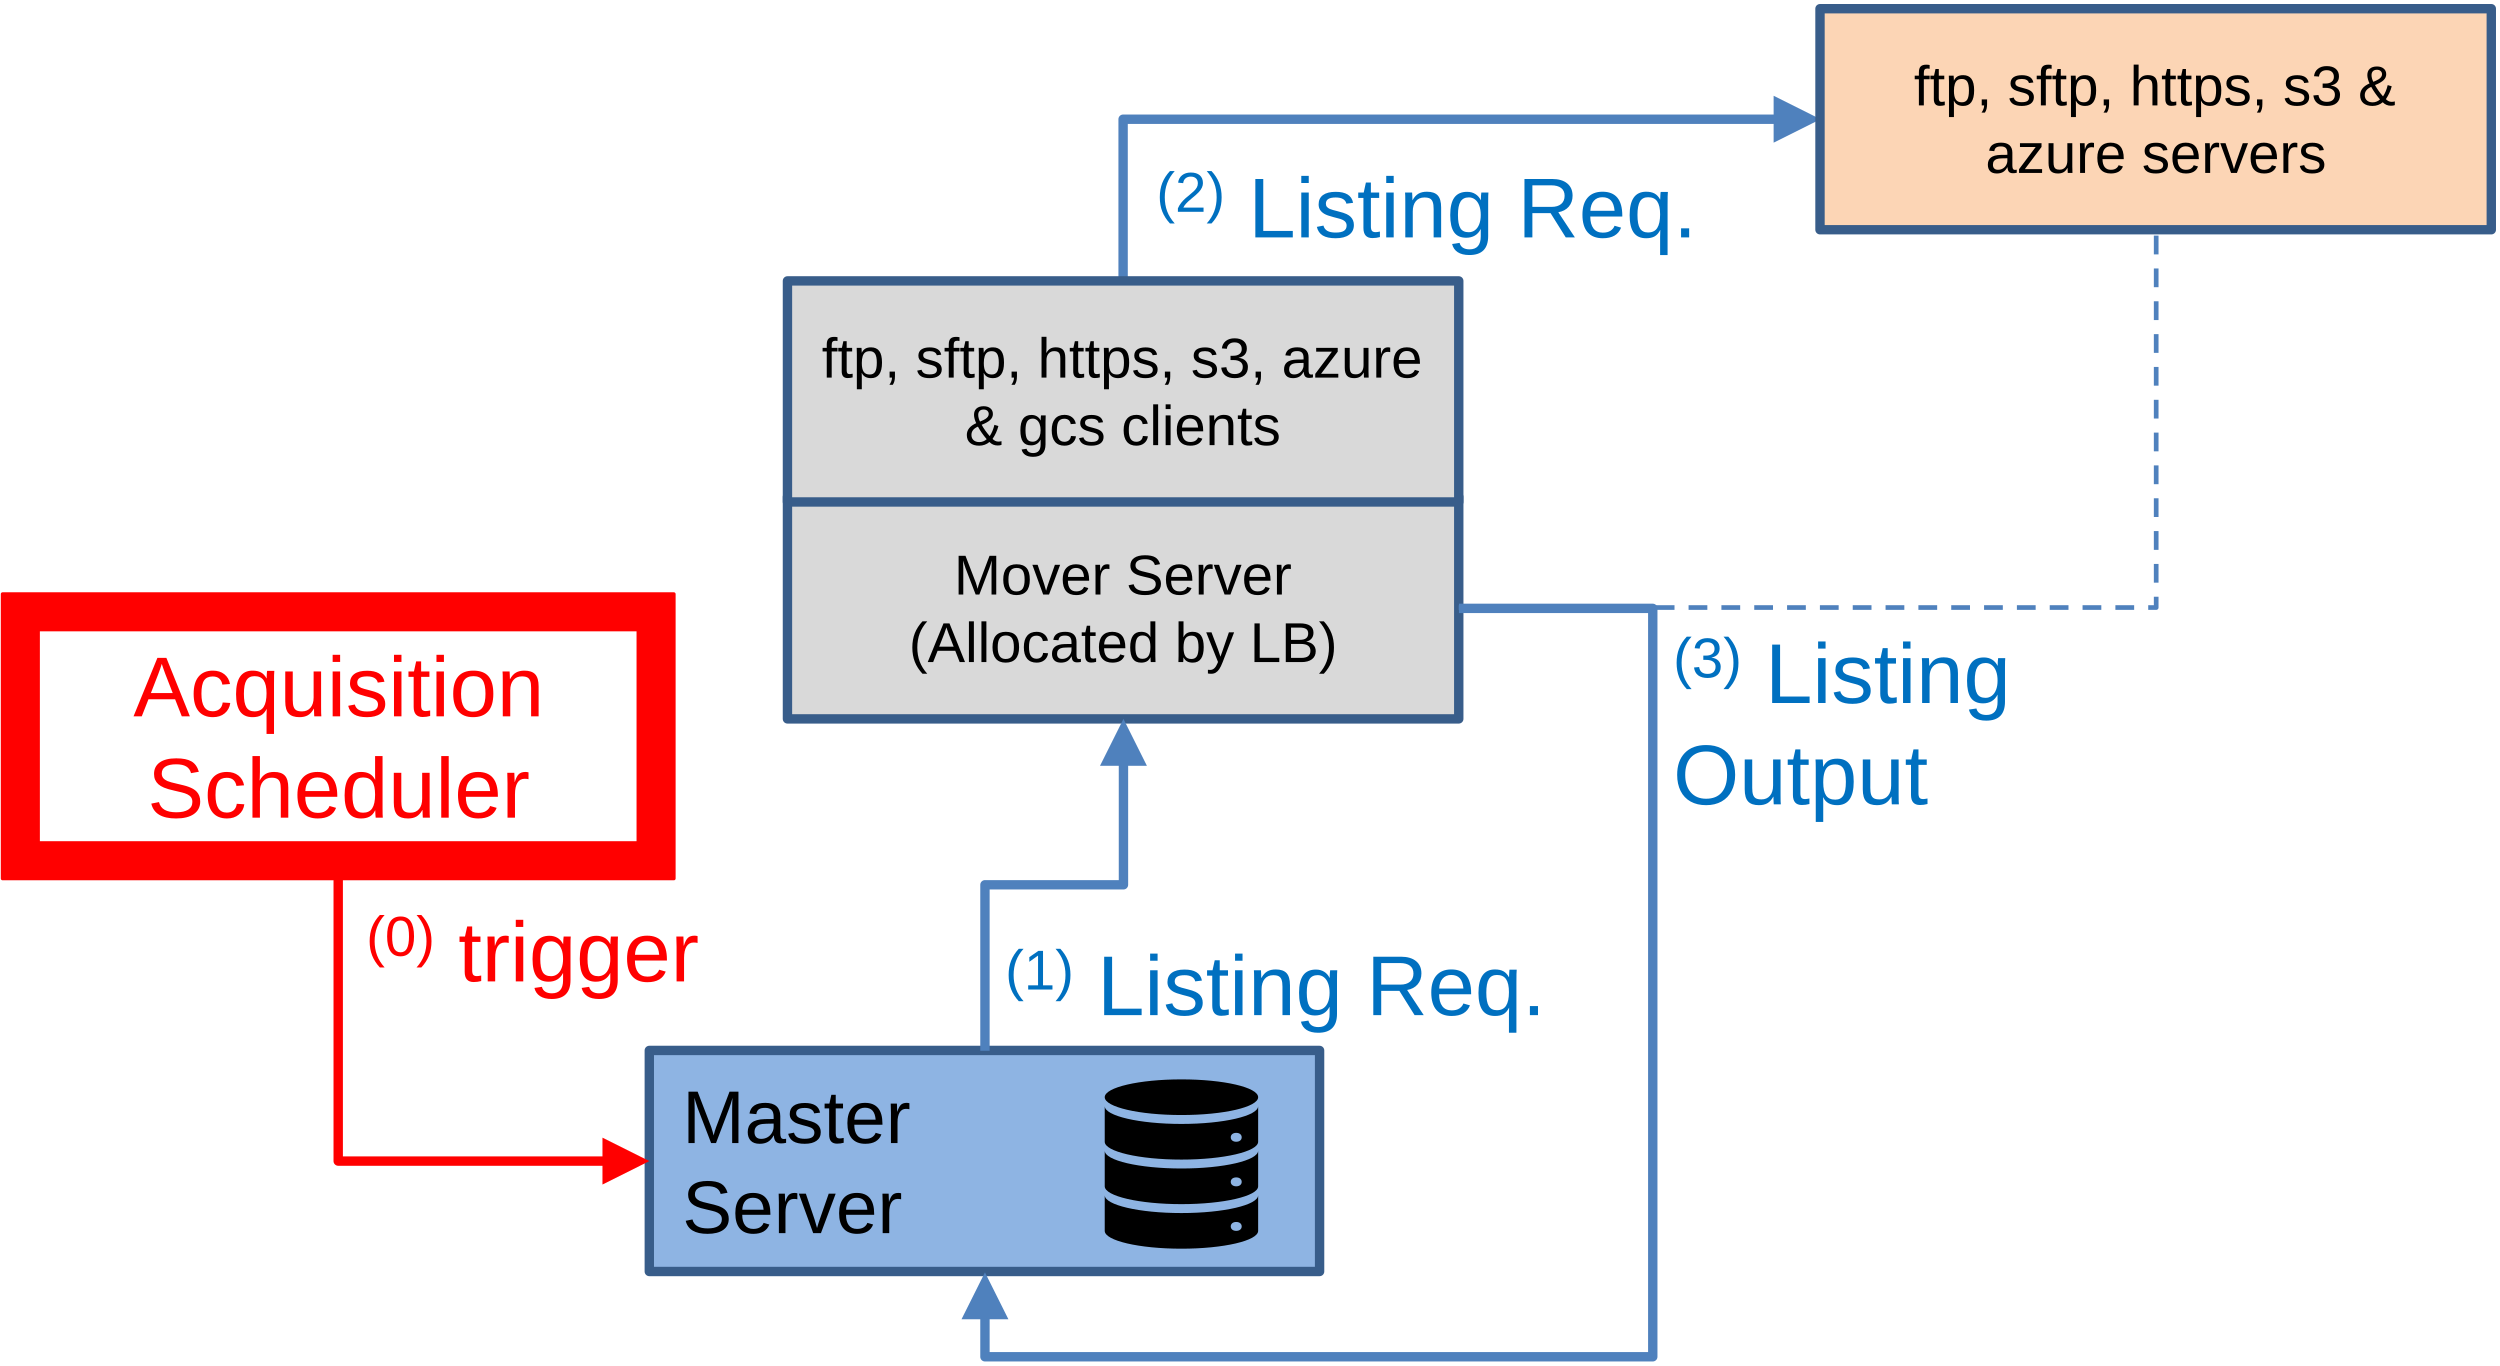
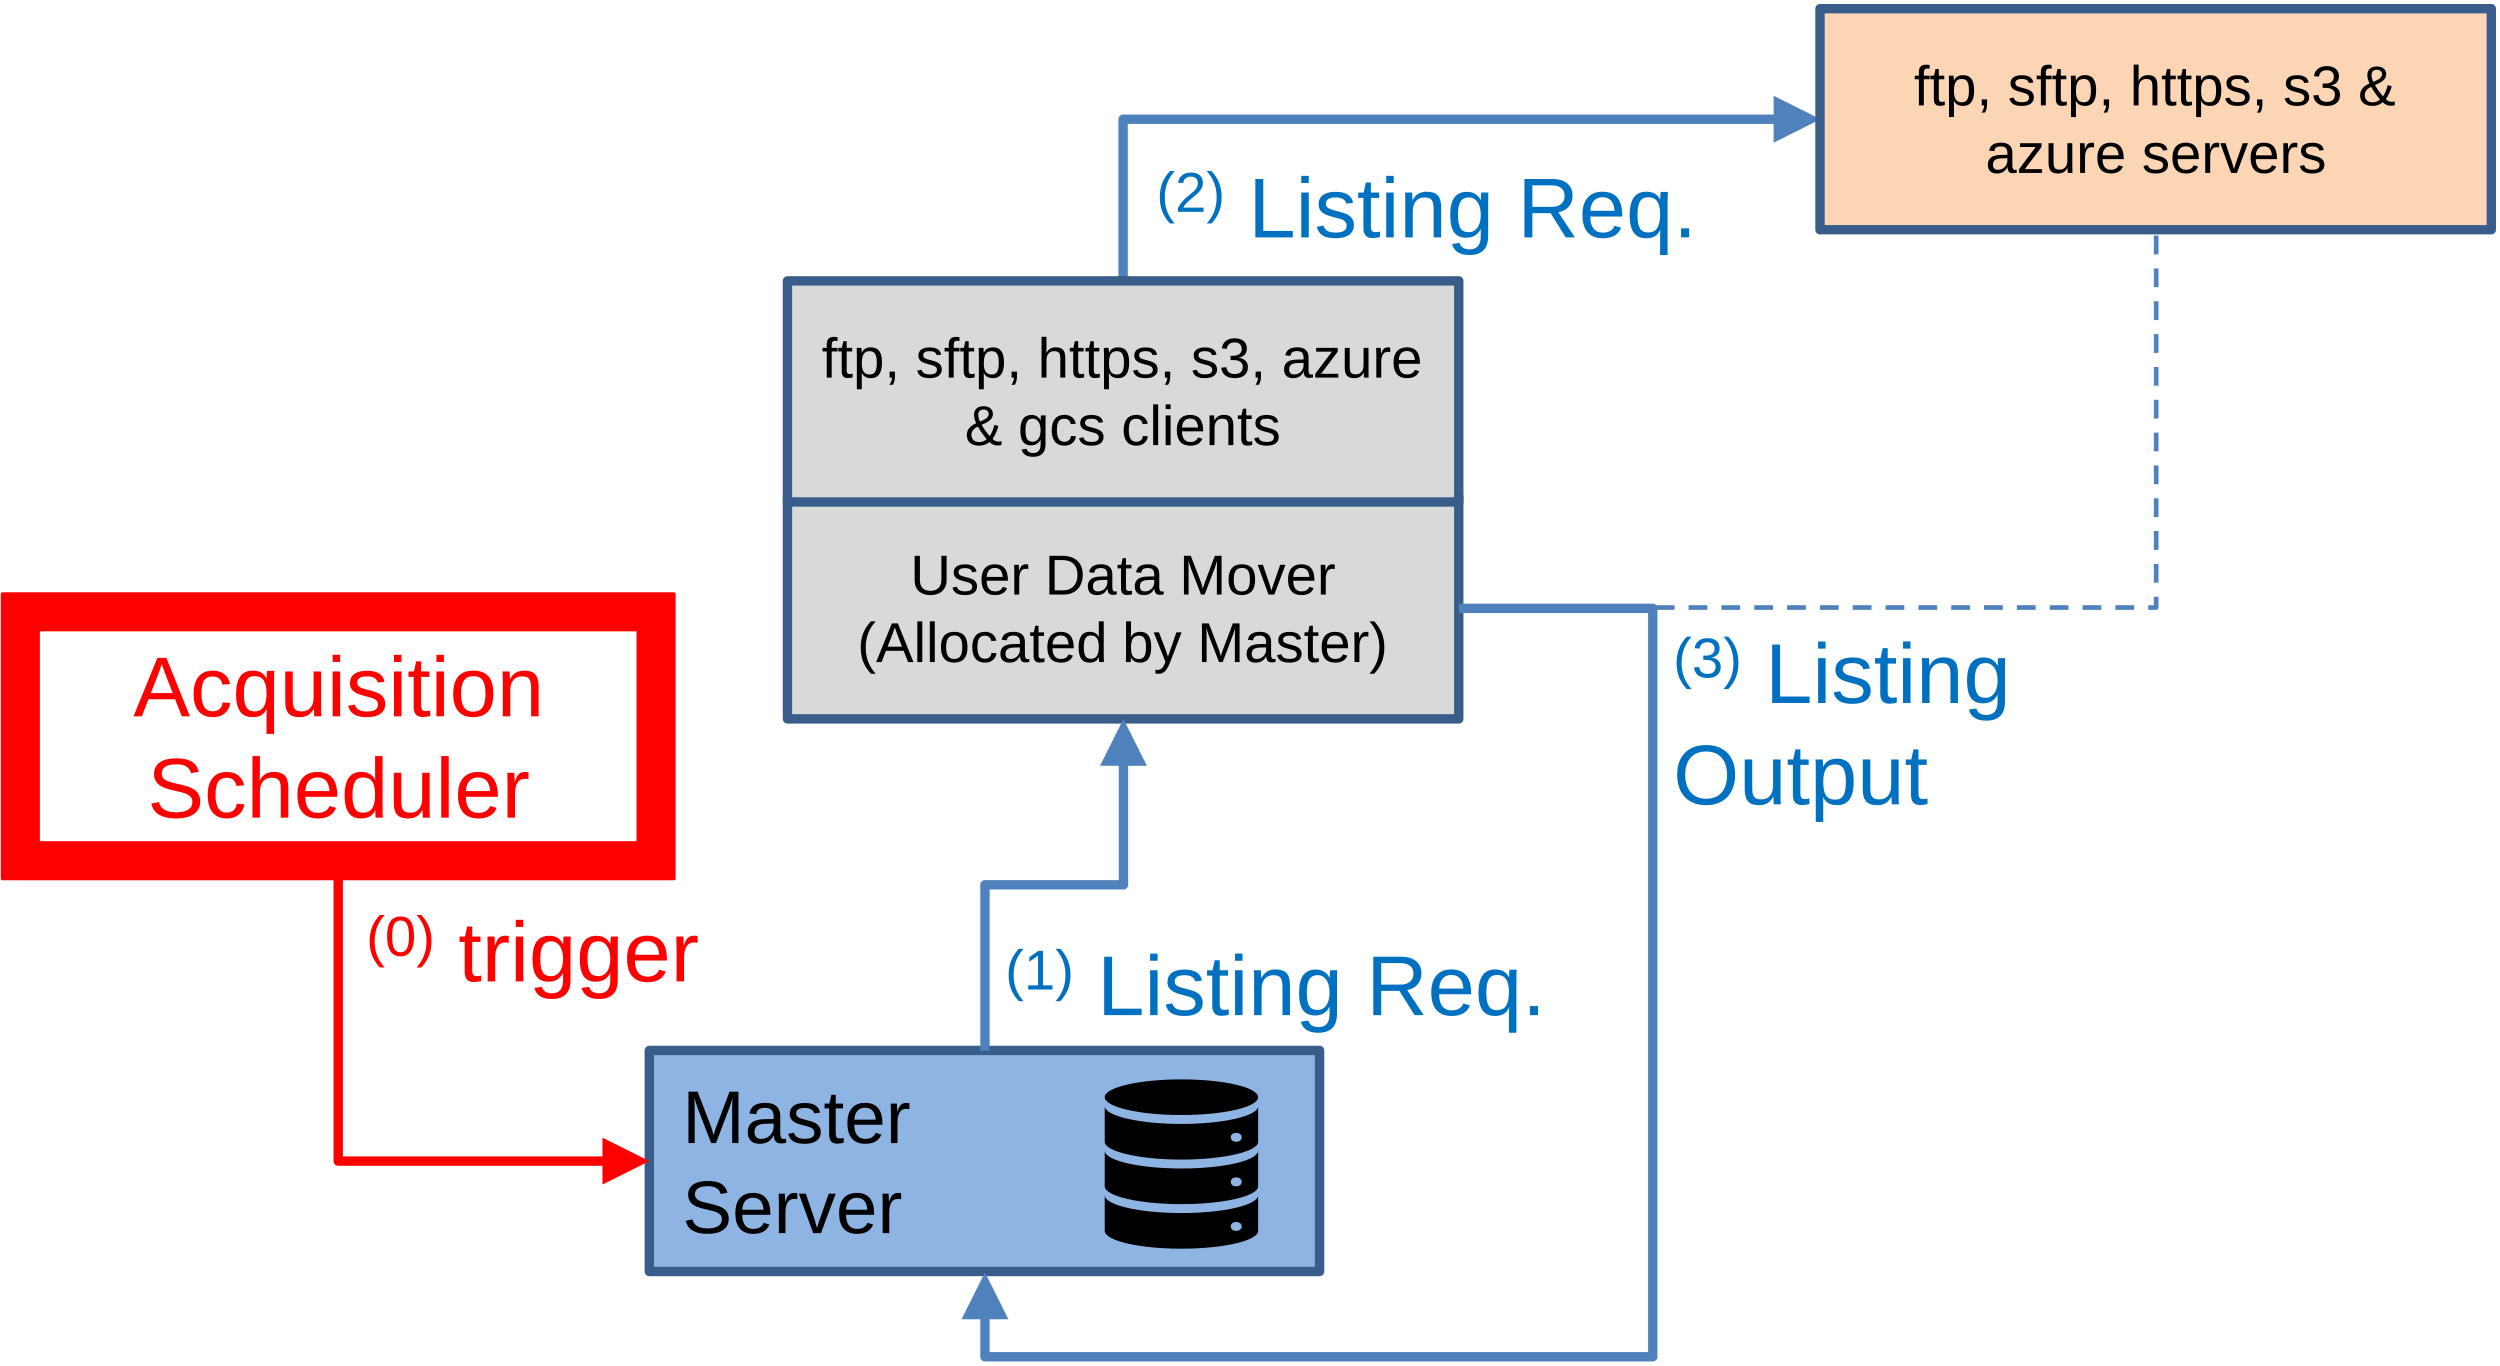
<svg xmlns="http://www.w3.org/2000/svg" width="2443" height="1334" xml:space="preserve" overflow="hidden">
  <g transform="translate(-802 -655)">
    <g>
      <rect x="1571.5" y="1140.5" width="656" height="217" stroke="#385D8A" stroke-width="9.167" stroke-linecap="butt" stroke-linejoin="round" stroke-miterlimit="10" stroke-opacity="1" fill="#D9D9D9" fill-opacity="1" />
-       <text fill="#000000" fill-opacity="1" font-family="Arial,Arial_MSFontService,sans-serif" font-style="normal" font-variant="normal" font-weight="400" font-stretch="normal" font-size="55" text-anchor="start" direction="ltr" writing-mode="lr-tb" unicode-bidi="normal" text-decoration="none" transform="matrix(1 0 0 1 1734.24 1236)">Mover Server</text>
-       <text fill="#000000" fill-opacity="1" font-family="Arial,Arial_MSFontService,sans-serif" font-style="normal" font-variant="normal" font-weight="400" font-stretch="normal" font-size="55" text-anchor="start" direction="ltr" writing-mode="lr-tb" unicode-bidi="normal" text-decoration="none" transform="matrix(1 0 0 1 1690.13 1302)">(Allocated by LB)</text>
+       <text fill="#000000" fill-opacity="1" font-family="Arial,Arial_MSFontService,sans-serif" font-style="normal" font-variant="normal" font-weight="400" font-stretch="normal" font-size="55" text-anchor="start" direction="ltr" writing-mode="lr-tb" unicode-bidi="normal" text-decoration="none" transform="matrix(1 0 0 1 1691.55 1236)">User Data Mover</text>
+       <text fill="#000000" fill-opacity="1" font-family="Arial,Arial_MSFontService,sans-serif" font-style="normal" font-variant="normal" font-weight="400" font-stretch="normal" font-size="55" text-anchor="start" direction="ltr" writing-mode="lr-tb" unicode-bidi="normal" text-decoration="none" transform="matrix(1 0 0 1 1639.71 1302)">(Allocated</text>
+       <text fill="#000000" fill-opacity="1" font-family="Arial,Arial_MSFontService,sans-serif" font-style="normal" font-variant="normal" font-weight="400" font-stretch="normal" font-size="55" text-anchor="start" direction="ltr" writing-mode="lr-tb" unicode-bidi="normal" text-decoration="none" transform="matrix(1 0 0 1 1898.67 1302)">by</text>
+       <text fill="#000000" fill-opacity="1" font-family="Arial,Arial_MSFontService,sans-serif" font-style="normal" font-variant="normal" font-weight="400" font-stretch="normal" font-size="55" text-anchor="start" direction="ltr" writing-mode="lr-tb" unicode-bidi="normal" text-decoration="none" transform="matrix(1 0 0 1 1972.01 1302)">Master</text>
+       <text fill="#000000" fill-opacity="1" font-family="Arial,Arial_MSFontService,sans-serif" font-style="normal" font-variant="normal" font-weight="400" font-stretch="normal" font-size="55" text-anchor="start" direction="ltr" writing-mode="lr-tb" unicode-bidi="normal" text-decoration="none" transform="matrix(1 0 0 1 2139.87 1302)">)</text>
      <rect x="1436.5" y="1681.5" width="655" height="216" stroke="#385D8A" stroke-width="9.167" stroke-linecap="butt" stroke-linejoin="round" stroke-miterlimit="10" stroke-opacity="1" fill="#8EB4E3" fill-opacity="1" />
      <text fill="#000000" fill-opacity="1" font-family="Arial,Arial_MSFontService,sans-serif" font-style="normal" font-variant="normal" font-weight="400" font-stretch="normal" font-size="73" text-anchor="start" direction="ltr" writing-mode="lr-tb" unicode-bidi="normal" text-decoration="none" transform="matrix(1 0 0 1 1468.78 1772)">Master</text>
      <text fill="#000000" fill-opacity="1" font-family="Arial,Arial_MSFontService,sans-serif" font-style="normal" font-variant="normal" font-weight="400" font-stretch="normal" font-size="73" text-anchor="start" direction="ltr" writing-mode="lr-tb" unicode-bidi="normal" text-decoration="none" transform="matrix(1 0 0 1 1468.78 1860)">Server</text>
      <path d="M1759.92 1681.76 1759.92 1519.63C1759.92 1517.1 1761.97 1515.04 1764.5 1515.04L1899.84 1515.04 1895.26 1519.63 1895.26 1398.75 1904.43 1398.75 1904.43 1519.63C1904.43 1522.16 1902.38 1524.21 1899.84 1524.21L1764.5 1524.21 1769.08 1519.63 1769.08 1681.76ZM1876.93 1403.33 1899.84 1357.5 1922.76 1403.33Z" fill="#4F81BD" fill-rule="nonzero" fill-opacity="1" />
      <text fill="#0070C0" fill-opacity="1" font-family="Arial,Arial_MSFontService,sans-serif" font-style="normal" font-variant="normal" font-weight="400" font-stretch="normal" font-size="55" text-anchor="start" direction="ltr" writing-mode="lr-tb" unicode-bidi="normal" text-decoration="none" transform="matrix(1 0 0 1 1784.24 1622)">(1)</text>
      <text fill="#0070C0" fill-opacity="1" font-family="Arial,Arial_MSFontService,sans-serif" font-style="normal" font-variant="normal" font-weight="400" font-stretch="normal" font-size="83" text-anchor="start" direction="ltr" writing-mode="lr-tb" unicode-bidi="normal" text-decoration="none" transform="matrix(1 0 0 1 1874.19 1647)">Listing Req.</text>
      <path d="M1894.92 929.393 1894.92 771.5C1894.92 768.969 1896.97 766.917 1899.5 766.917L2539.78 766.917 2539.78 776.083 1899.5 776.083 1904.08 771.5 1904.08 929.393ZM2535.19 748.583 2581.03 771.5 2535.19 794.417Z" fill="#4F81BD" fill-rule="nonzero" fill-opacity="1" />
      <rect x="1571.5" y="929.5" width="656" height="216" stroke="#385D8A" stroke-width="9.167" stroke-linecap="butt" stroke-linejoin="round" stroke-miterlimit="10" stroke-opacity="1" fill="#D9D9D9" fill-opacity="1" />
      <text fill="#000000" fill-opacity="1" font-family="Arial,Arial_MSFontService,sans-serif" font-style="normal" font-variant="normal" font-weight="400" font-stretch="normal" font-size="55" text-anchor="start" direction="ltr" writing-mode="lr-tb" unicode-bidi="normal" text-decoration="none" transform="matrix(1 0 0 1 1605.05 1024)">ftp, sftp, https, s3, azure </text>
      <text fill="#000000" fill-opacity="1" font-family="Arial,Arial_MSFontService,sans-serif" font-style="normal" font-variant="normal" font-weight="400" font-stretch="normal" font-size="55" text-anchor="start" direction="ltr" writing-mode="lr-tb" unicode-bidi="normal" text-decoration="none" transform="matrix(1 0 0 1 1744.84 1090)">&amp; gcs clients</text>
      <rect x="2580.5" y="663.5" width="656" height="216" stroke="#385D8A" stroke-width="9.167" stroke-linecap="butt" stroke-linejoin="round" stroke-miterlimit="10" stroke-opacity="1" fill="#FCD5B5" fill-opacity="1" />
      <text fill="#000000" fill-opacity="1" font-family="Arial,Arial_MSFontService,sans-serif" font-style="normal" font-variant="normal" font-weight="400" font-stretch="normal" font-size="55" text-anchor="start" direction="ltr" writing-mode="lr-tb" unicode-bidi="normal" text-decoration="none" transform="matrix(1 0 0 1 2672.28 758)">ftp, sftp, https, s3 &amp; </text>
      <text fill="#000000" fill-opacity="1" font-family="Arial,Arial_MSFontService,sans-serif" font-style="normal" font-variant="normal" font-weight="400" font-stretch="normal" font-size="55" text-anchor="start" direction="ltr" writing-mode="lr-tb" unicode-bidi="normal" text-decoration="none" transform="matrix(1 0 0 1 2742.18 824)">azure servers</text>
      <text fill="#0070C0" fill-opacity="1" font-family="Arial,Arial_MSFontService,sans-serif" font-style="normal" font-variant="normal" font-weight="400" font-stretch="normal" font-size="55" text-anchor="start" direction="ltr" writing-mode="lr-tb" unicode-bidi="normal" text-decoration="none" transform="matrix(1 0 0 1 1931.96 862)">(2)</text>
      <text fill="#0070C0" fill-opacity="1" font-family="Arial,Arial_MSFontService,sans-serif" font-style="normal" font-variant="normal" font-weight="400" font-stretch="normal" font-size="83" text-anchor="start" direction="ltr" writing-mode="lr-tb" unicode-bidi="normal" text-decoration="none" transform="matrix(1 0 0 1 2021.91 887)">Listing Req.</text>
      <path d="M804.5 1235.5 1460.5 1235.5 1460.5 1513.5 804.5 1513.5ZM839.25 1270.25 839.25 1478.75 1425.75 1478.75 1425.75 1270.25Z" stroke="#FF0000" stroke-width="3.438" stroke-linecap="butt" stroke-linejoin="round" stroke-miterlimit="10" stroke-opacity="1" fill="#FF0000" fill-rule="evenodd" fill-opacity="1" />
      <text fill="#FF0000" fill-opacity="1" font-family="Arial,Arial_MSFontService,sans-serif" font-style="normal" font-variant="normal" font-weight="400" font-stretch="normal" font-size="83" text-anchor="start" direction="ltr" writing-mode="lr-tb" unicode-bidi="normal" text-decoration="none" transform="matrix(1 0 0 1 932.338 1355)">Acquisition </text>
      <text fill="#FF0000" fill-opacity="1" font-family="Arial,Arial_MSFontService,sans-serif" font-style="normal" font-variant="normal" font-weight="400" font-stretch="normal" font-size="83" text-anchor="start" direction="ltr" writing-mode="lr-tb" unicode-bidi="normal" text-decoration="none" transform="matrix(1 0 0 1 946.088 1454)">Scheduler</text>
      <path d="M0-4.583 276.121-4.583C278.653-4.583 280.705-2.531 280.705 0L280.705 262.813 271.538 262.813 271.538 0 276.121 4.583 0 4.583ZM299.038 258.23 276.121 304.063 253.205 258.23Z" fill="#FF0000" fill-rule="nonzero" fill-opacity="1" transform="matrix(1.83697e-16 1 1 -1.83697e-16 1132.5 1513.5)" />
      <text fill="#FF0000" fill-opacity="1" font-family="Arial,Arial_MSFontService,sans-serif" font-style="normal" font-variant="normal" font-weight="400" font-stretch="normal" font-size="55" text-anchor="start" direction="ltr" writing-mode="lr-tb" unicode-bidi="normal" text-decoration="none" transform="matrix(1 0 0 1 1159.83 1589)">(0)</text>
      <text fill="#FF0000" fill-opacity="1" font-family="Arial,Arial_MSFontService,sans-serif" font-style="normal" font-variant="normal" font-weight="400" font-stretch="normal" font-size="83" text-anchor="start" direction="ltr" writing-mode="lr-tb" unicode-bidi="normal" text-decoration="none" transform="matrix(1 0 0 1 1249.78 1614)">trigger</text>
      <path d="M0 4.583-189.404 4.583-184.821 0-184.821 731.35-189.404 726.767 463.182 726.767 458.599 731.35 458.599 690.099 467.765 690.099 467.765 731.35C467.765 733.882 465.713 735.934 463.182 735.934L-189.404 735.934C-191.935 735.934-193.987 733.882-193.987 731.35L-193.987 0C-193.987-2.531-191.935-4.583-189.404-4.583L0-4.583ZM440.265 694.682 463.182 648.849 486.099 694.682Z" fill="#4F81BD" fill-rule="nonzero" fill-opacity="1" transform="matrix(-1 0 0 1 2227.68 1249.5)" />
      <text fill="#0070C0" fill-opacity="1" font-family="Arial,Arial_MSFontService,sans-serif" font-style="normal" font-variant="normal" font-weight="400" font-stretch="normal" font-size="55" text-anchor="start" direction="ltr" writing-mode="lr-tb" unicode-bidi="normal" text-decoration="none" transform="matrix(1 0 0 1 2436.99 1317)">(3)</text>
      <text fill="#0070C0" fill-opacity="1" font-family="Arial,Arial_MSFontService,sans-serif" font-style="normal" font-variant="normal" font-weight="400" font-stretch="normal" font-size="83" text-anchor="start" direction="ltr" writing-mode="lr-tb" unicode-bidi="normal" text-decoration="none" transform="matrix(1 0 0 1 2526.94 1342)">Listing</text>
      <text fill="#0070C0" fill-opacity="1" font-family="Arial,Arial_MSFontService,sans-serif" font-style="normal" font-variant="normal" font-weight="400" font-stretch="normal" font-size="83" text-anchor="start" direction="ltr" writing-mode="lr-tb" unicode-bidi="normal" text-decoration="none" transform="matrix(1 0 0 1 2436.99 1441)">Output</text>
      <path d="M0 0 681.526 0 681.526 369.205" stroke="#4F81BD" stroke-width="4.583" stroke-linecap="butt" stroke-linejoin="round" stroke-miterlimit="10" stroke-dasharray="18.333 13.75" stroke-opacity="1" fill="none" fill-rule="evenodd" transform="matrix(1 0 0 -1 2227.5 1248.7)" />
      <g>
        <g>
          <g>
            <path d="M165.458 39.188C165.458 48.806 138.166 56.604 104.5 56.604 70.834 56.604 43.542 48.806 43.542 39.188 43.542 29.569 70.834 21.771 104.5 21.771 138.166 21.771 165.458 29.569 165.458 39.188Z" fill="#000000" fill-rule="nonzero" fill-opacity="1" transform="matrix(1.22966 0 0 1 1828 1688)" />
            <path d="M148.042 82.729C145.429 82.729 143.688 80.987 143.688 78.375 143.688 75.763 145.429 74.021 148.042 74.021 150.654 74.021 152.396 75.763 152.396 78.375 152.396 80.987 150.654 82.729 148.042 82.729ZM104.5 65.312C70.973 65.312 43.542 57.475 43.542 47.896L43.542 82.729C43.542 92.308 70.973 100.146 104.5 100.146 138.027 100.146 165.458 92.308 165.458 82.729L165.458 47.896C165.458 57.475 138.027 65.312 104.5 65.312Z" fill="#000000" fill-rule="nonzero" fill-opacity="1" transform="matrix(1.22966 0 0 1 1828 1688)" />
            <path d="M148.042 126.271C145.429 126.271 143.688 124.529 143.688 121.917 143.688 119.304 145.429 117.562 148.042 117.562 150.654 117.562 152.396 119.304 152.396 121.917 152.396 124.529 150.654 126.271 148.042 126.271ZM104.5 108.854C70.973 108.854 43.542 101.017 43.542 91.438L43.542 126.271C43.542 135.85 70.973 143.688 104.5 143.688 138.027 143.688 165.458 135.85 165.458 126.271L165.458 91.438C165.458 101.017 138.027 108.854 104.5 108.854Z" fill="#000000" fill-rule="nonzero" fill-opacity="1" transform="matrix(1.22966 0 0 1 1828 1688)" />
            <path d="M148.042 169.812C145.429 169.812 143.688 168.071 143.688 165.458 143.688 162.846 145.429 161.104 148.042 161.104 150.654 161.104 152.396 162.846 152.396 165.458 152.396 168.071 150.654 169.812 148.042 169.812ZM104.5 152.396C70.973 152.396 43.542 144.558 43.542 134.979L43.542 169.812C43.542 179.392 70.973 187.229 104.5 187.229 138.027 187.229 165.458 179.392 165.458 169.812L165.458 134.979C165.458 144.558 138.027 152.396 104.5 152.396Z" fill="#000000" fill-rule="nonzero" fill-opacity="1" transform="matrix(1.22966 0 0 1 1828 1688)" />
          </g>
        </g>
      </g>
    </g>
  </g>
</svg>
